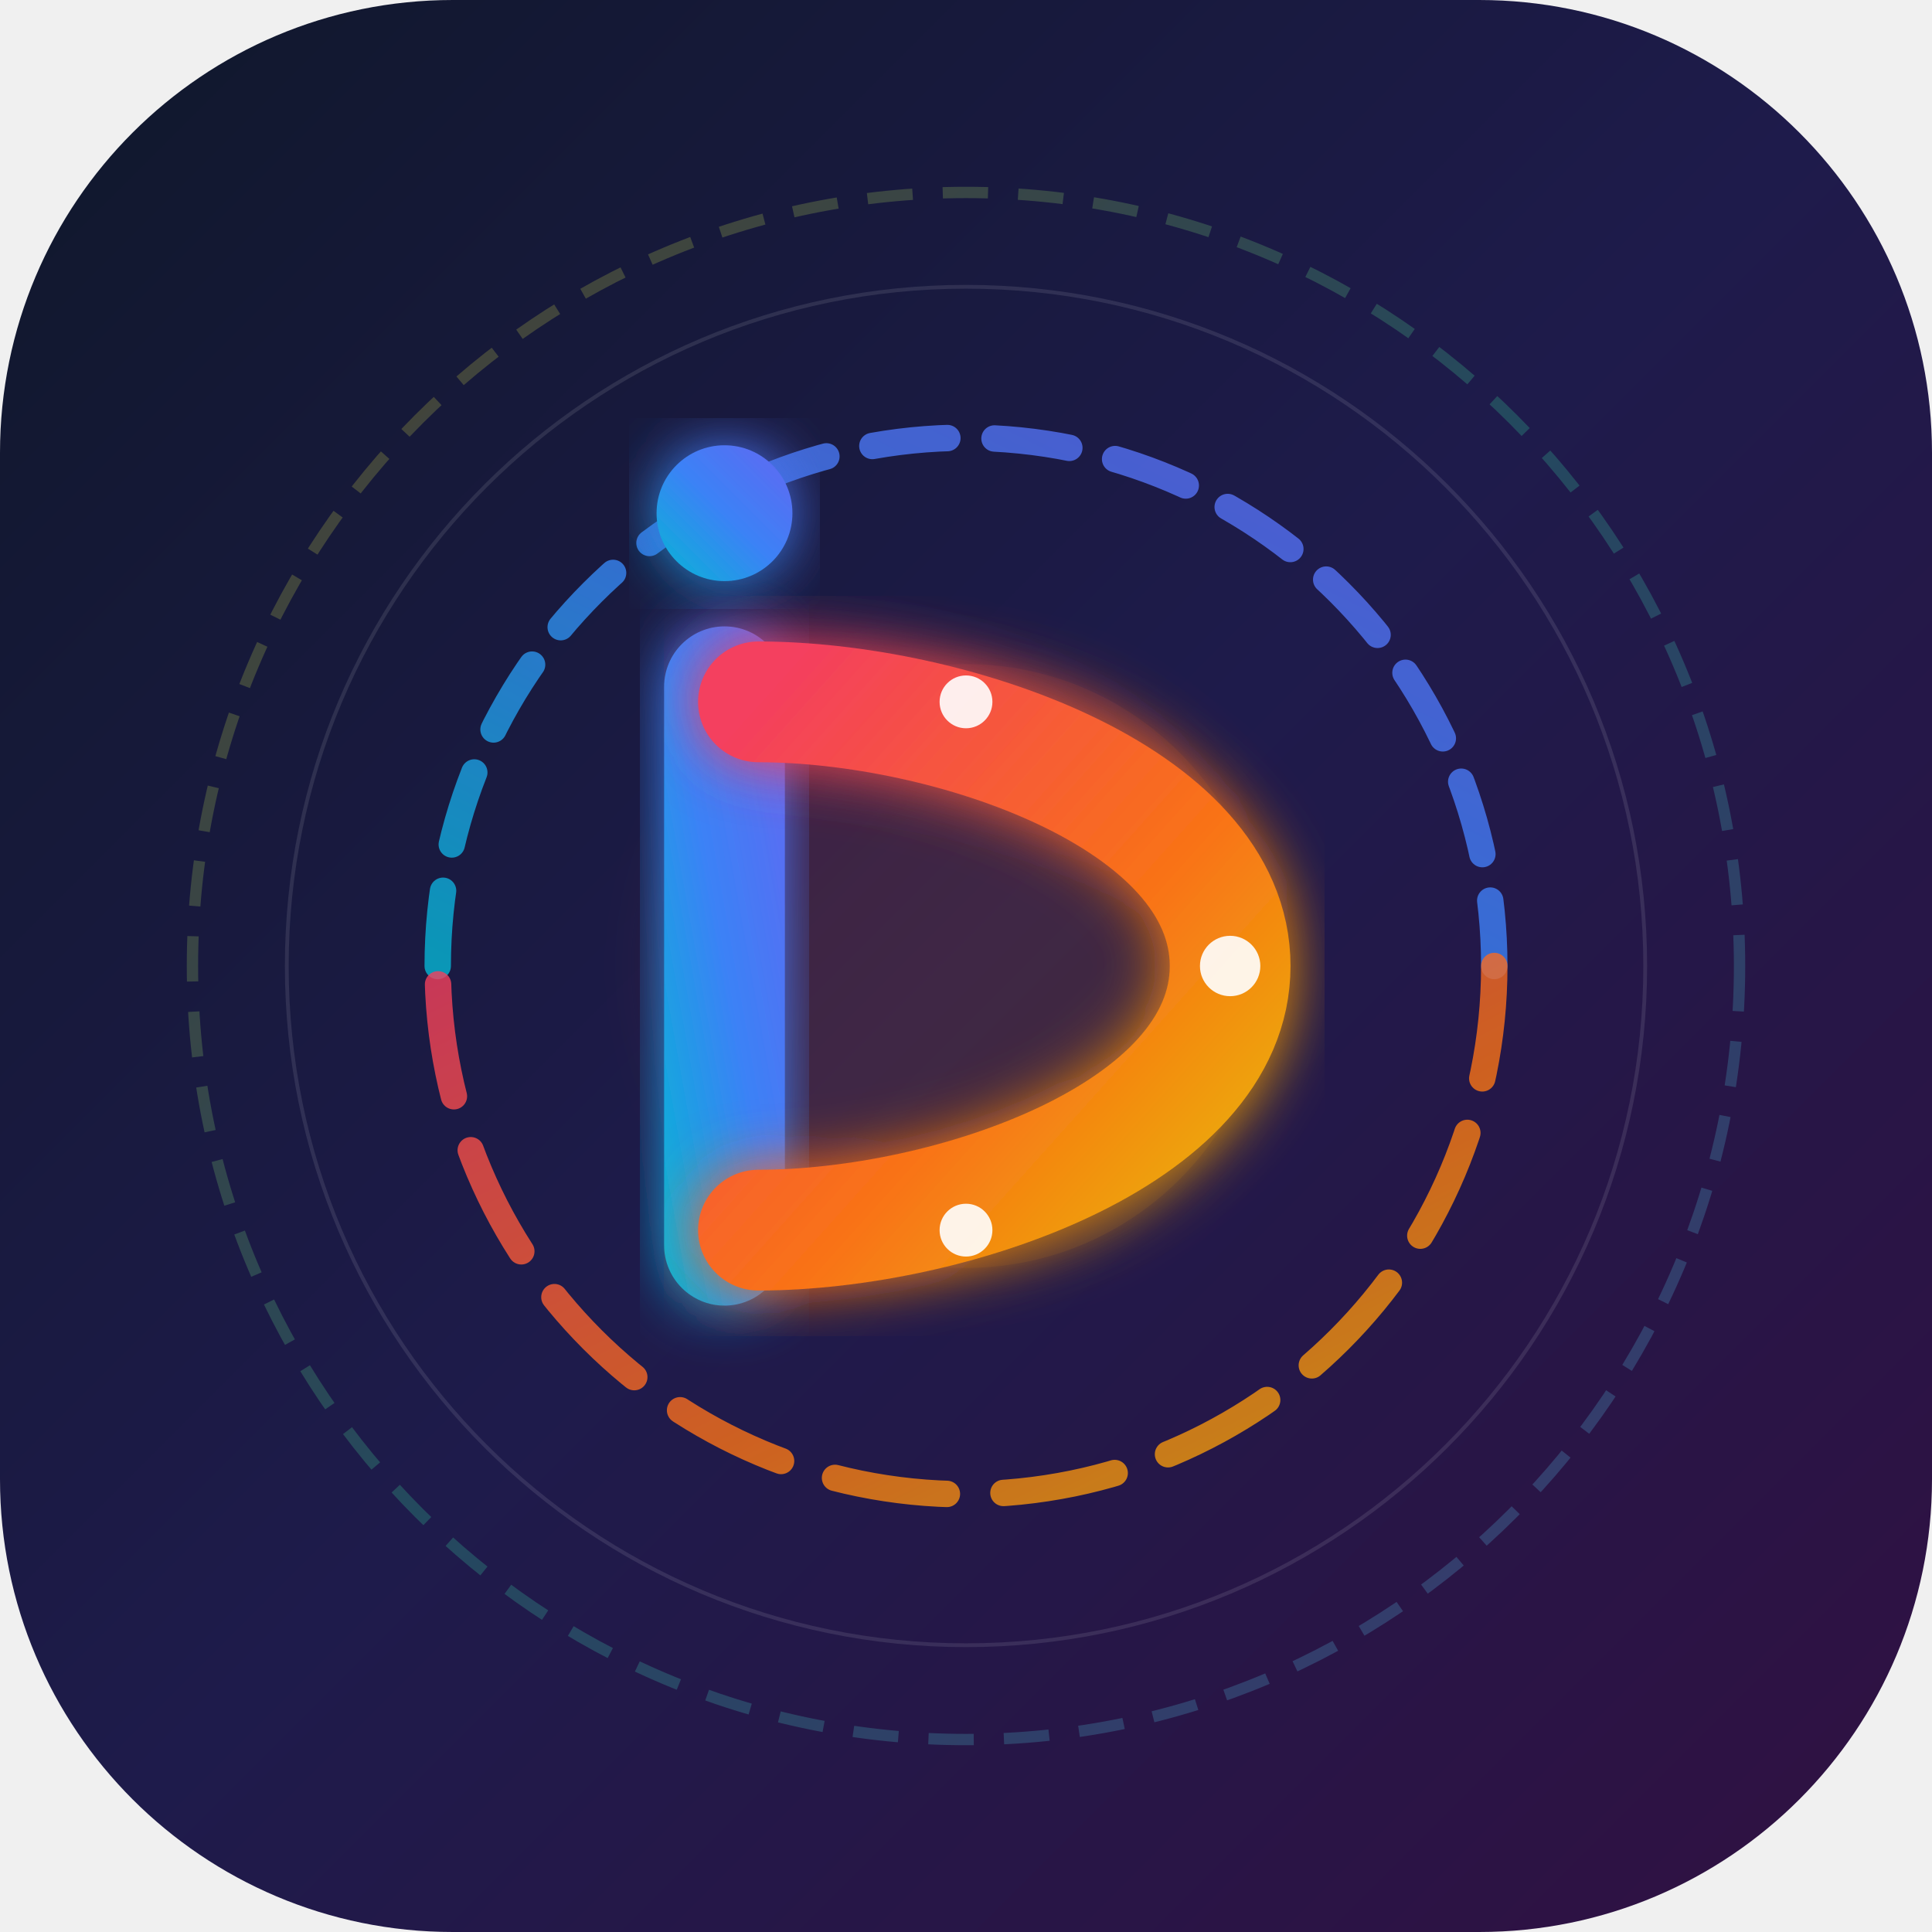
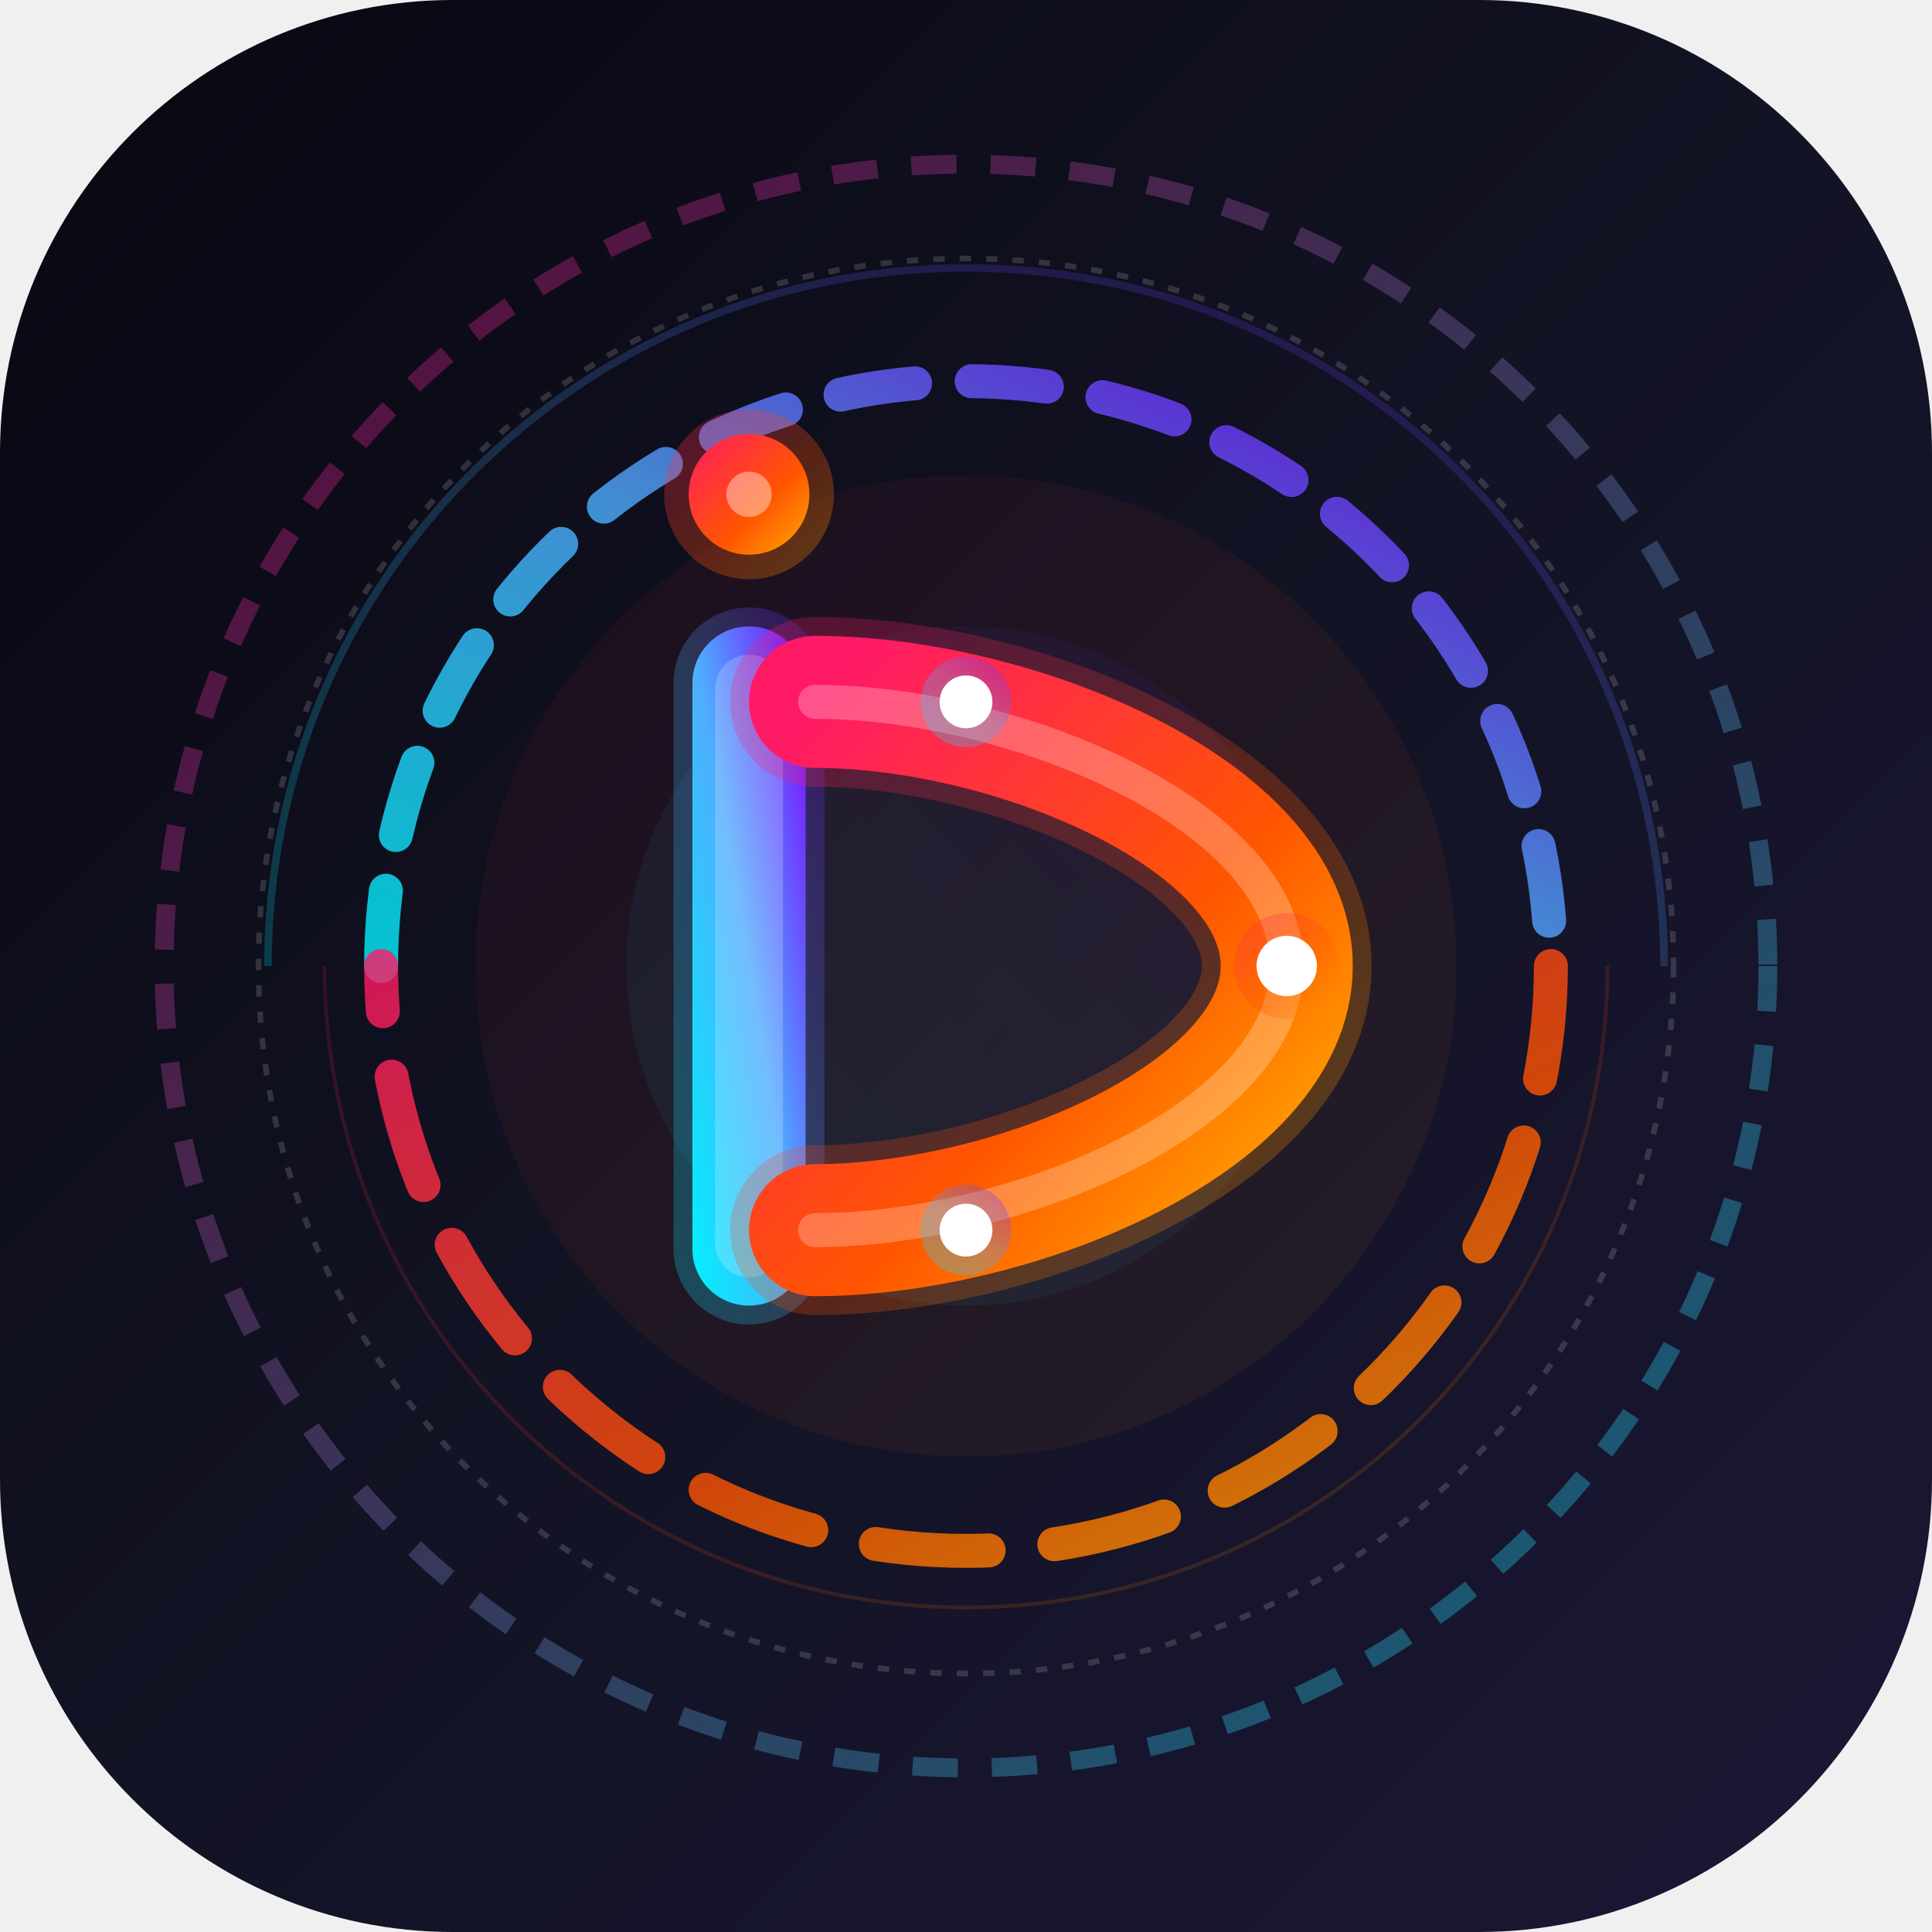
<svg xmlns="http://www.w3.org/2000/svg" width="1024" height="1024" viewBox="0 0 1024 1024" fill="none">
  <defs>
-     <linearGradient id="bgGradient" x1="0%" y1="0%" x2="100%" y2="100%">
-       <stop offset="0%" stop-color="#0f172a" />
-       <stop offset="50%" stop-color="#1e1b4b" />
-       <stop offset="100%" stop-color="#311042" />
+     <linearGradient id="logoBgGrad" x1="0%" y1="0%" x2="100%" y2="100%">
+       <stop offset="0%" stop-color="#080711" />
+       <stop offset="50%" stop-color="#121324" />
+       <stop offset="100%" stop-color="#1b1736" />
    </linearGradient>
-     <linearGradient id="sunGradient" x1="0%" y1="0%" x2="100%" y2="100%">
-       <stop offset="0%" stop-color="#f43f5e" />
-       <stop offset="60%" stop-color="#f97316" />
-       <stop offset="100%" stop-color="#eab308" />
+     <linearGradient id="logoDayGrad" x1="0%" y1="0%" x2="100%" y2="100%">
+       <stop offset="0%" stop-color="#ff1a66" />
+       <stop offset="60%" stop-color="#ff5500" />
+       <stop offset="100%" stop-color="#ffaa00" />
    </linearGradient>
-     <linearGradient id="techGradient" x1="0%" y1="100%" x2="100%" y2="0%">
-       <stop offset="0%" stop-color="#06b6d4" />
-       <stop offset="50%" stop-color="#3b82f6" />
-       <stop offset="100%" stop-color="#6366f1" />
+     <linearGradient id="logoTechGrad" x1="0%" y1="100%" x2="100%" y2="0%">
+       <stop offset="0%" stop-color="#00f2fe" />
+       <stop offset="50%" stop-color="#4facfe" />
+       <stop offset="100%" stop-color="#7f00ff" />
    </linearGradient>
-     <linearGradient id="ringGradient" x1="0%" y1="0%" x2="100%" y2="100%">
-       <stop offset="0%" stop-color="#fbbf24" />
-       <stop offset="50%" stop-color="#34d399" />
-       <stop offset="100%" stop-color="#60a5fa" />
+     <linearGradient id="logoRingGrad" x1="0%" y1="0%" x2="100%" y2="100%">
+       <stop offset="0%" stop-color="#ff007f" />
+       <stop offset="100%" stop-color="#00f2fe" />
    </linearGradient>
-     <filter id="neonGlow" x="-20%" y="-20%" width="140%" height="140%">
-       <feGaussianBlur in="SourceGraphic" stdDeviation="16" result="blur" />
-       <feMerge>
-         <feMergeNode in="blur" />
-         <feMergeNode in="SourceGraphic" />
-       </feMerge>
-     </filter>
  </defs>
-   <rect width="1024" height="1024" rx="240" fill="url(#bgGradient)" />
-   <circle cx="512" cy="512" r="410" stroke="url(#ringGradient)" stroke-width="6" stroke-dasharray="24 16" opacity="0.25" />
-   <circle cx="512" cy="512" r="360" stroke="#ffffff" stroke-width="2" opacity="0.1" />
-   <circle cx="512" cy="512" r="160" fill="url(#sunGradient)" opacity="0.15" filter="url(#neonGlow)" />
+   <rect width="1024" height="1024" rx="240" fill="url(#logoBgGrad)" />
+   <circle cx="512" cy="512" r="425" stroke="url(#logoRingGrad)" stroke-width="10" stroke-dasharray="24 18" opacity="0.35" />
+   <circle cx="512" cy="512" r="375" stroke="#ffffff" stroke-width="3" stroke-dasharray="6 8" opacity="0.15" />
+   <path d="M 142 512 A 370 370 0 0 1 882 512" fill="none" stroke="url(#logoTechGrad)" stroke-width="4" opacity="0.2" />
+   <path d="M 172 512 A 340 340 0 0 0 852 512" fill="none" stroke="url(#logoDayGrad)" stroke-width="2" opacity="0.15" />
+   <circle cx="512" cy="512" r="260" fill="url(#logoDayGrad)" opacity="0.06" />
+   <circle cx="512" cy="512" r="180" fill="url(#logoTechGrad)" opacity="0.06" />
  <g transform="translate(512, 512)">
-     <path d="M -280,0 A 280,280 0 1,1 280,0" fill="none" stroke="url(#techGradient)" stroke-width="14" stroke-linecap="round" stroke-dasharray="40 25" opacity="0.8" />
-     <path d="M 280,0 A 280,280 0 0,1 -280,0" fill="none" stroke="url(#sunGradient)" stroke-width="14" stroke-linecap="round" stroke-dasharray="60 30" opacity="0.8" />
-     <rect x="-160" y="-180" width="64" height="360" rx="32" fill="url(#techGradient)" filter="url(#neonGlow)" />
-     <circle cx="-128" cy="-240" r="36" fill="url(#techGradient)" filter="url(#neonGlow)" />
-     <path d="M -110,-140 C -10,-140 140,-90 140,0 C 140,90 -10,140 -110,140" fill="none" stroke="url(#sunGradient)" stroke-width="64" stroke-linecap="round" stroke-linejoin="round" filter="url(#neonGlow)" />
-     <circle cx="0" cy="-140" r="14" fill="#ffffff" opacity="0.9" />
-     <circle cx="140" cy="0" r="16" fill="#ffffff" opacity="0.9" />
-     <circle cx="0" cy="140" r="14" fill="#ffffff" opacity="0.9" />
+     <path d="M -310 0 A 310 310 0 0 1 310 0" fill="none" stroke="url(#logoTechGrad)" stroke-width="18" stroke-linecap="round" stroke-dasharray="40 30" opacity="0.8" />
+     <path d="M 310 0 A 310 310 0 0 1 -310 0" fill="none" stroke="url(#logoDayGrad)" stroke-width="18" stroke-linecap="round" stroke-dasharray="60 35" opacity="0.8" />
+     <rect x="-155" y="-190" width="80" height="380" rx="40" fill="url(#logoTechGrad)" opacity="0.25" />
+     <rect x="-145" y="-180" width="60" height="360" rx="30" fill="url(#logoTechGrad)" />
+     <rect x="-133" y="-165" width="36" height="330" rx="18" fill="#ffffff" opacity="0.2" />
+     <circle cx="-115" cy="-250" r="45" fill="url(#logoDayGrad)" opacity="0.3" />
+     <circle cx="-115" cy="-250" r="32" fill="url(#logoDayGrad)" />
+     <circle cx="-115" cy="-250" r="12" fill="#ffffff" opacity="0.4" />
+     <path d="M -80 -140 C 25 -140 170 -80 170 0 C 170 80 25 140 -80 140" fill="none" stroke="url(#logoDayGrad)" stroke-width="90" stroke-linecap="round" stroke-linejoin="round" opacity="0.25" />
+     <path d="M -80 -140 C 25 -140 170 -80 170 0 C 170 80 25 140 -80 140" fill="none" stroke="url(#logoDayGrad)" stroke-width="70" stroke-linecap="round" stroke-linejoin="round" />
+     <path d="M -80 -140 C 25 -140 170 -80 170 0 C 170 80 25 140 -80 140" fill="none" stroke="#ffffff" stroke-width="18" stroke-linecap="round" stroke-linejoin="round" opacity="0.25" />
+     <circle cx="0" cy="-140" r="24" fill="url(#logoTechGrad)" opacity="0.3" />
+     <circle cx="0" cy="-140" r="14" fill="#ffffff" />
+     <circle cx="170" cy="0" r="28" fill="url(#logoDayGrad)" opacity="0.3" />
+     <circle cx="170" cy="0" r="16" fill="#ffffff" />
+     <circle cx="0" cy="140" r="24" fill="url(#logoTechGrad)" opacity="0.3" />
+     <circle cx="0" cy="140" r="14" fill="#ffffff" />
  </g>
</svg>
